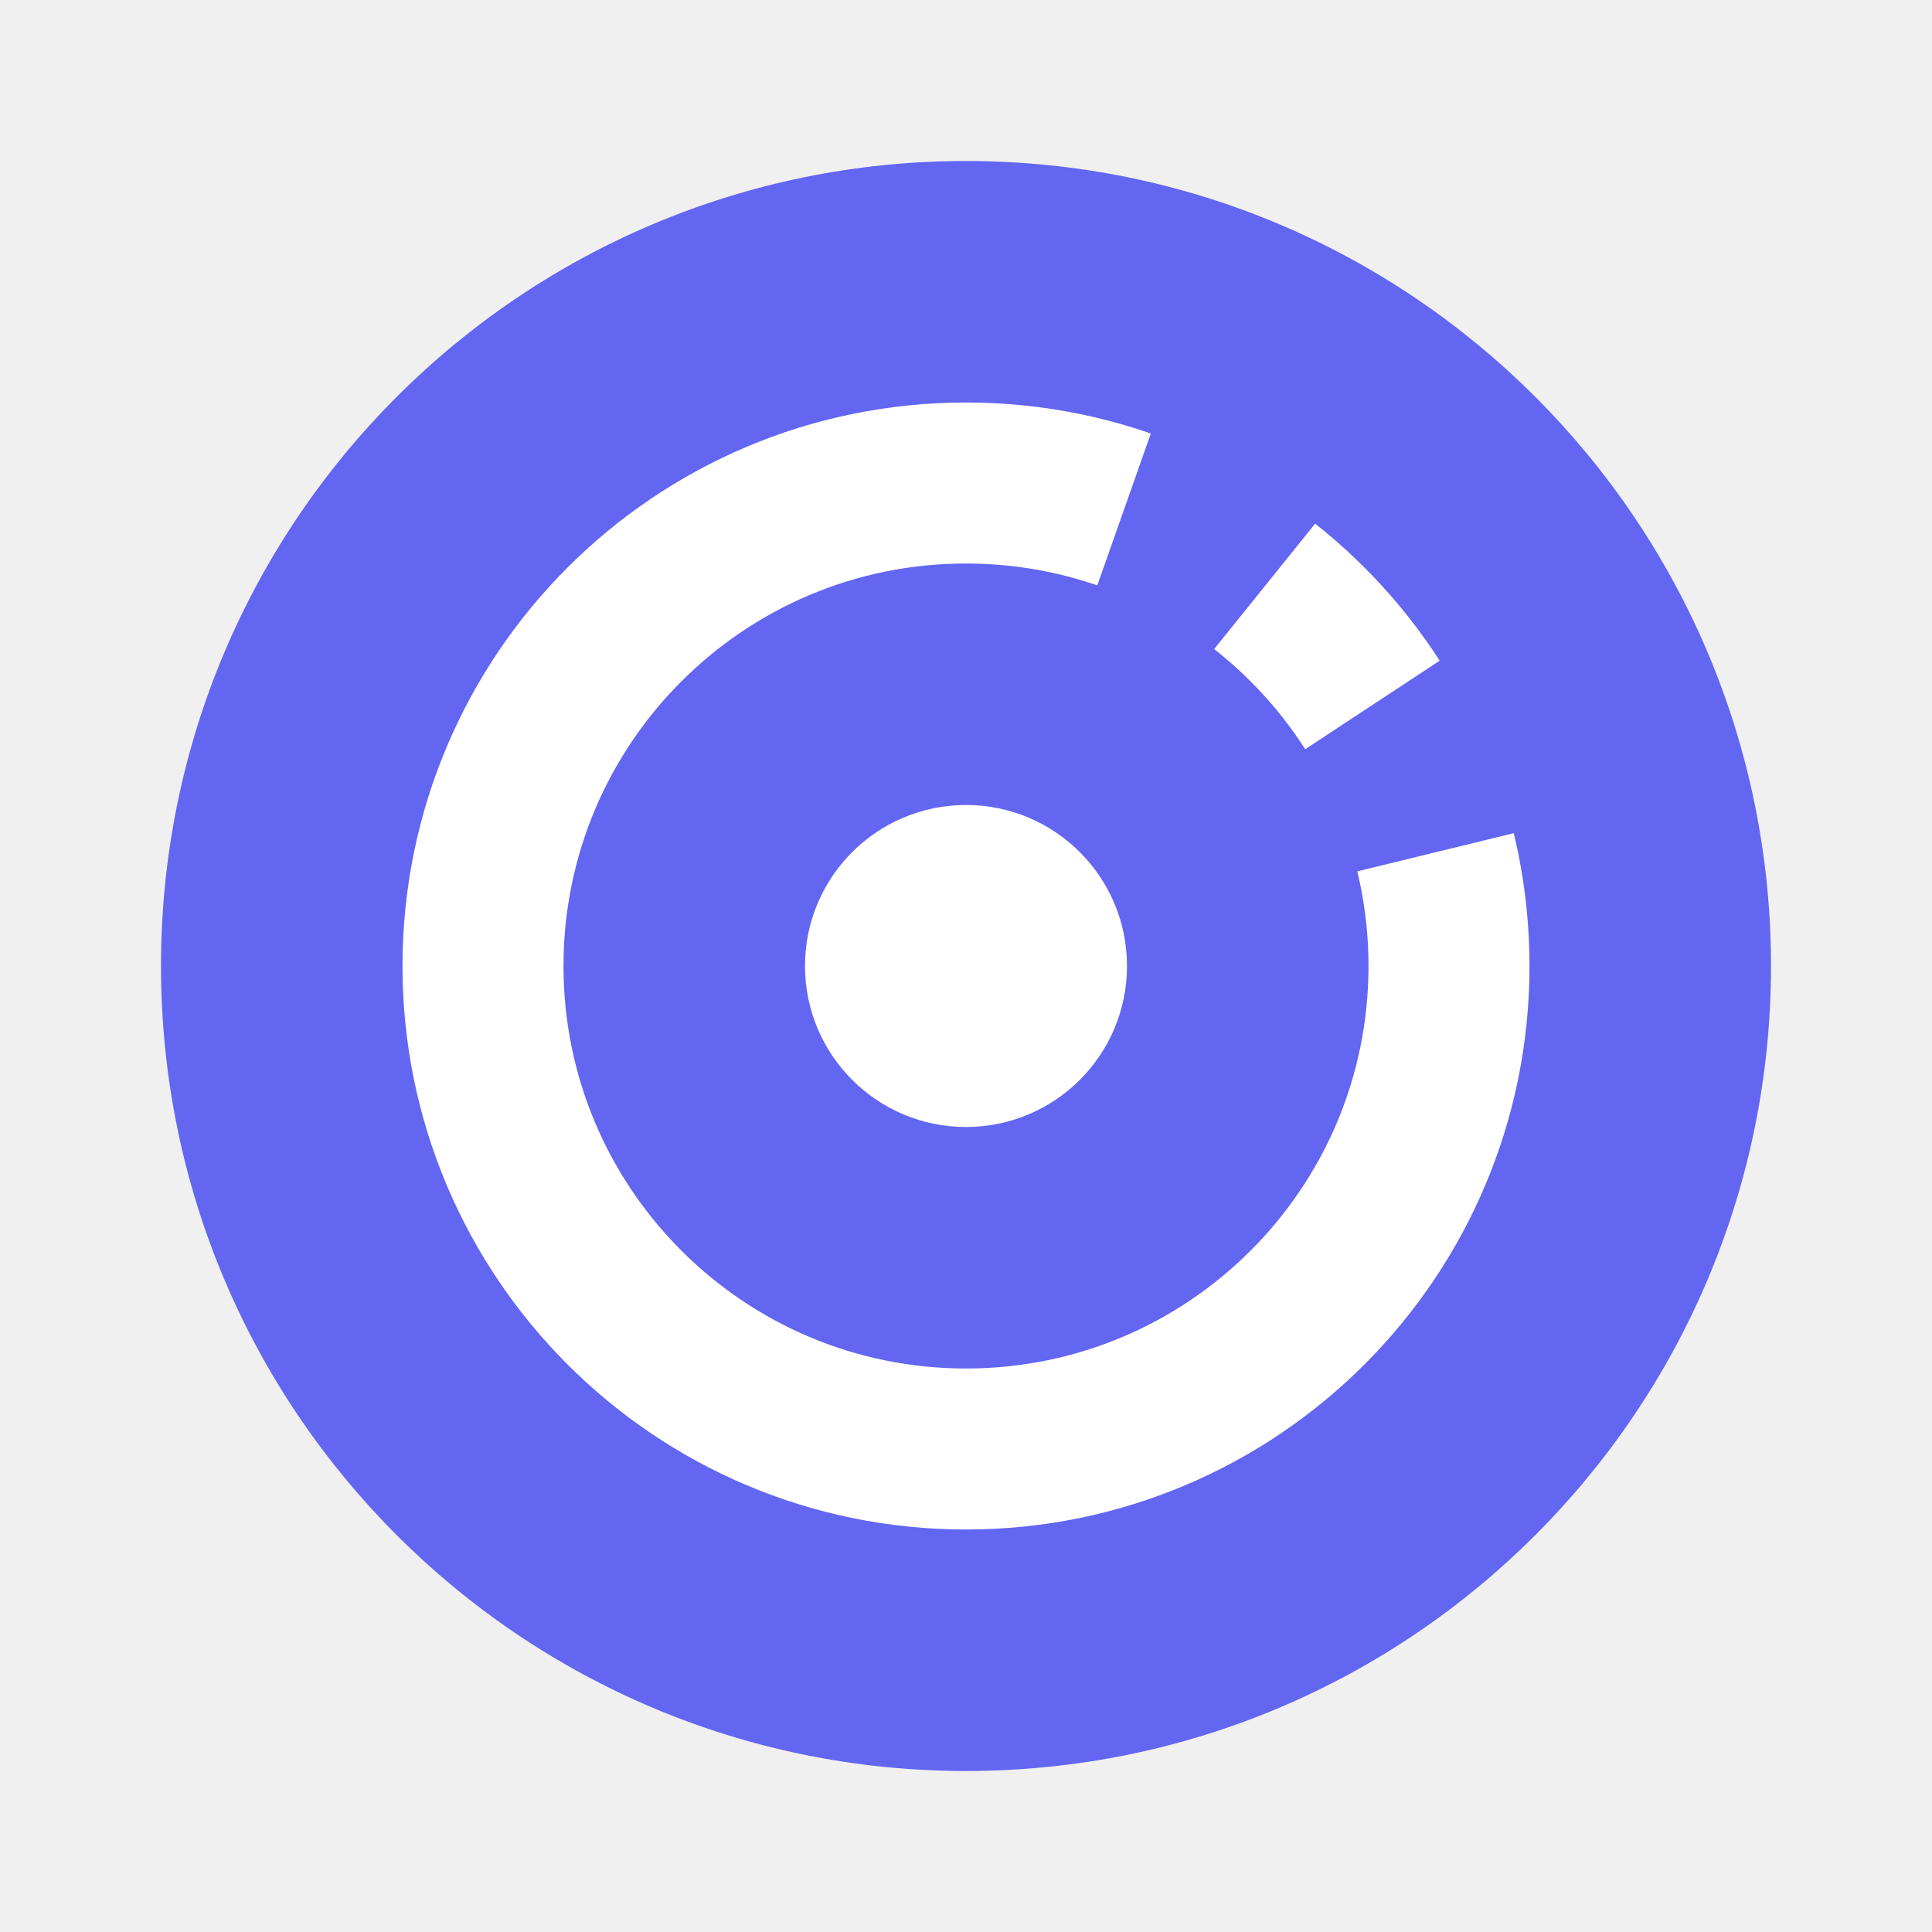
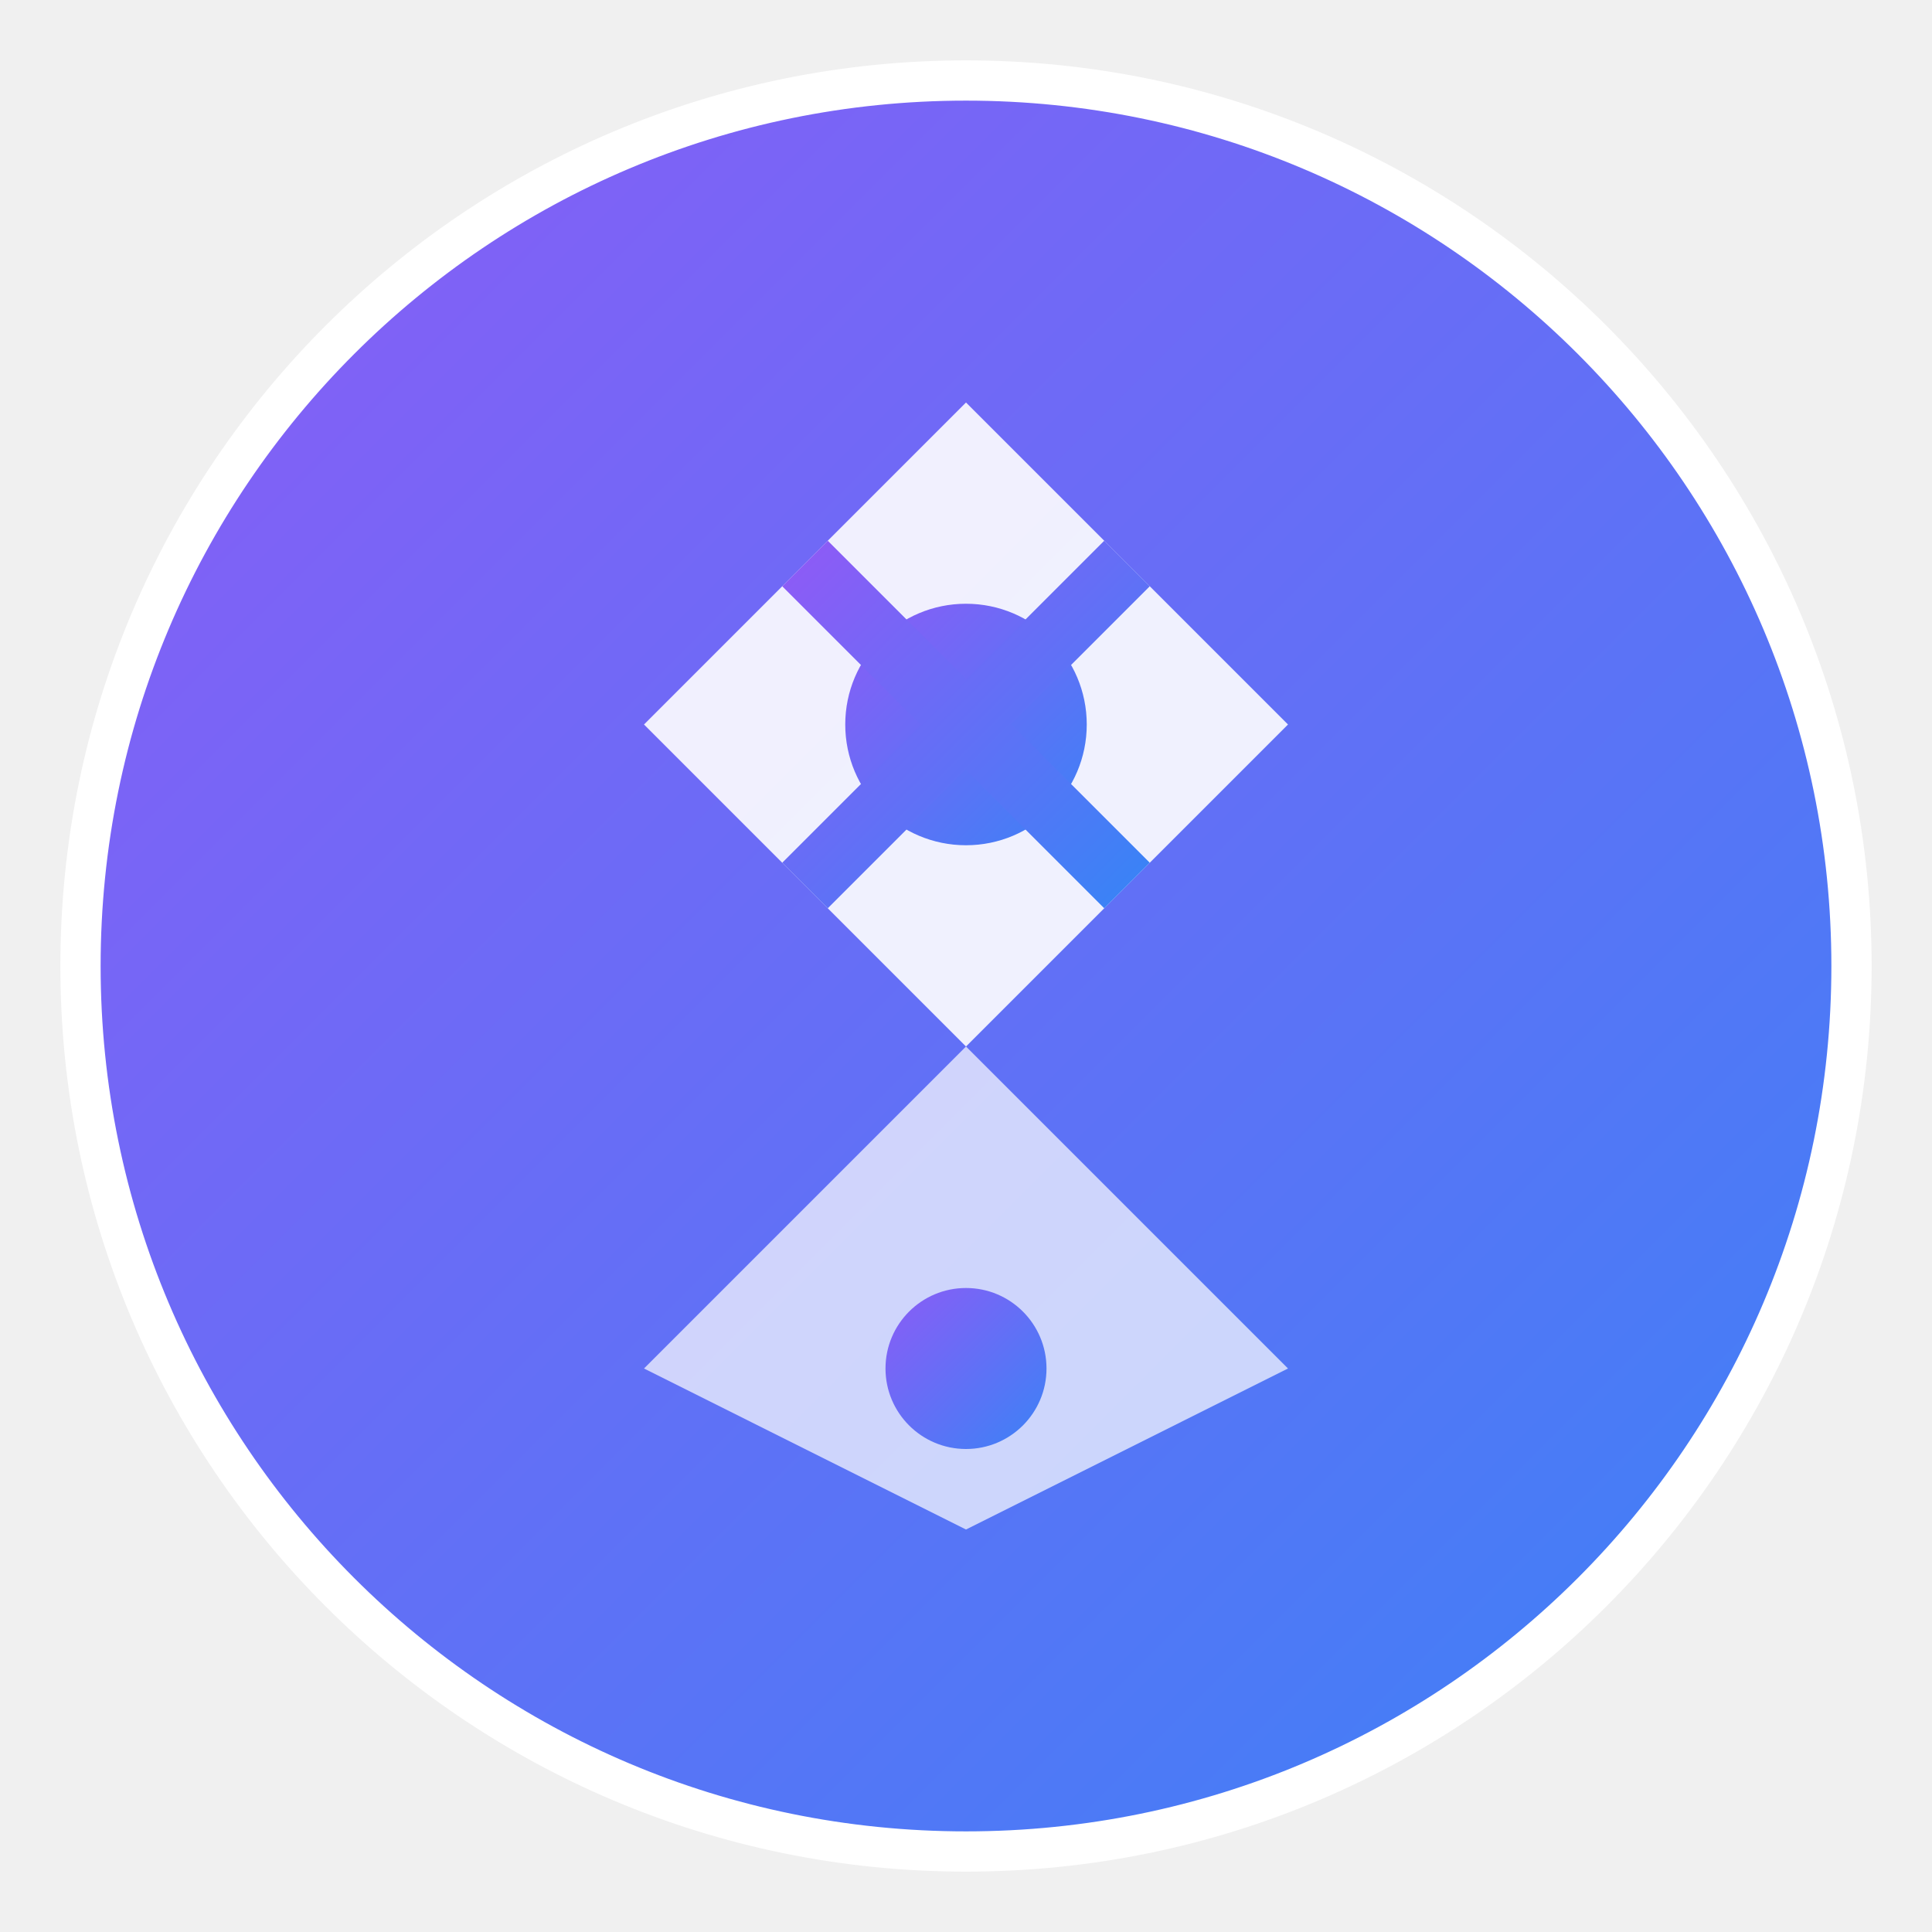
<svg xmlns="http://www.w3.org/2000/svg" width="24" height="24" viewBox="0 0 24 24" fill="none">
-   <circle cx="12" cy="12" r="10" fill="#6366F1" />
-   <path d="M12 6C8.686 6 6 8.686 6 12C6 15.314 8.686 18 12 18C15.314 18 18 15.314 18 12" stroke="white" stroke-width="2" />
-   <path d="M12 6C15.314 6 18 8.686 18 12" stroke="white" stroke-width="2" stroke-dasharray="2 2" />
-   <circle cx="12" cy="12" r="2" fill="white" />
+   <defs>
+     <linearGradient id="moonshotGrad" x1="0%" y1="0%" x2="100%" y2="100%">
+       <stop offset="0%" style="stop-color:#8B5CF6;stop-opacity:1" />
+       <stop offset="100%" style="stop-color:#3B82F6;stop-opacity:1" />
+     </linearGradient>
+   </defs>
+   <circle cx="12" cy="12" r="11" fill="url(#moonshotGrad)" stroke="#FFFFFF" stroke-width="0.5" />
+   <path d="M12 5L16 9L12 13L8 9L12 5Z" fill="white" fill-opacity="0.9" />
+   <path d="M12 13L8 17L12 19L16 17L12 13Z" fill="white" fill-opacity="0.7" />
+   <circle cx="12" cy="9" r="1.5" fill="url(#moonshotGrad)" />
+   <circle cx="12" cy="17" r="1" fill="url(#moonshotGrad)" />
+   <path d="M10 7L14 11" stroke="url(#moonshotGrad)" stroke-width="0.8" />
+   <path d="M14 7L10 11" stroke="url(#moonshotGrad)" stroke-width="0.8" />
</svg>
